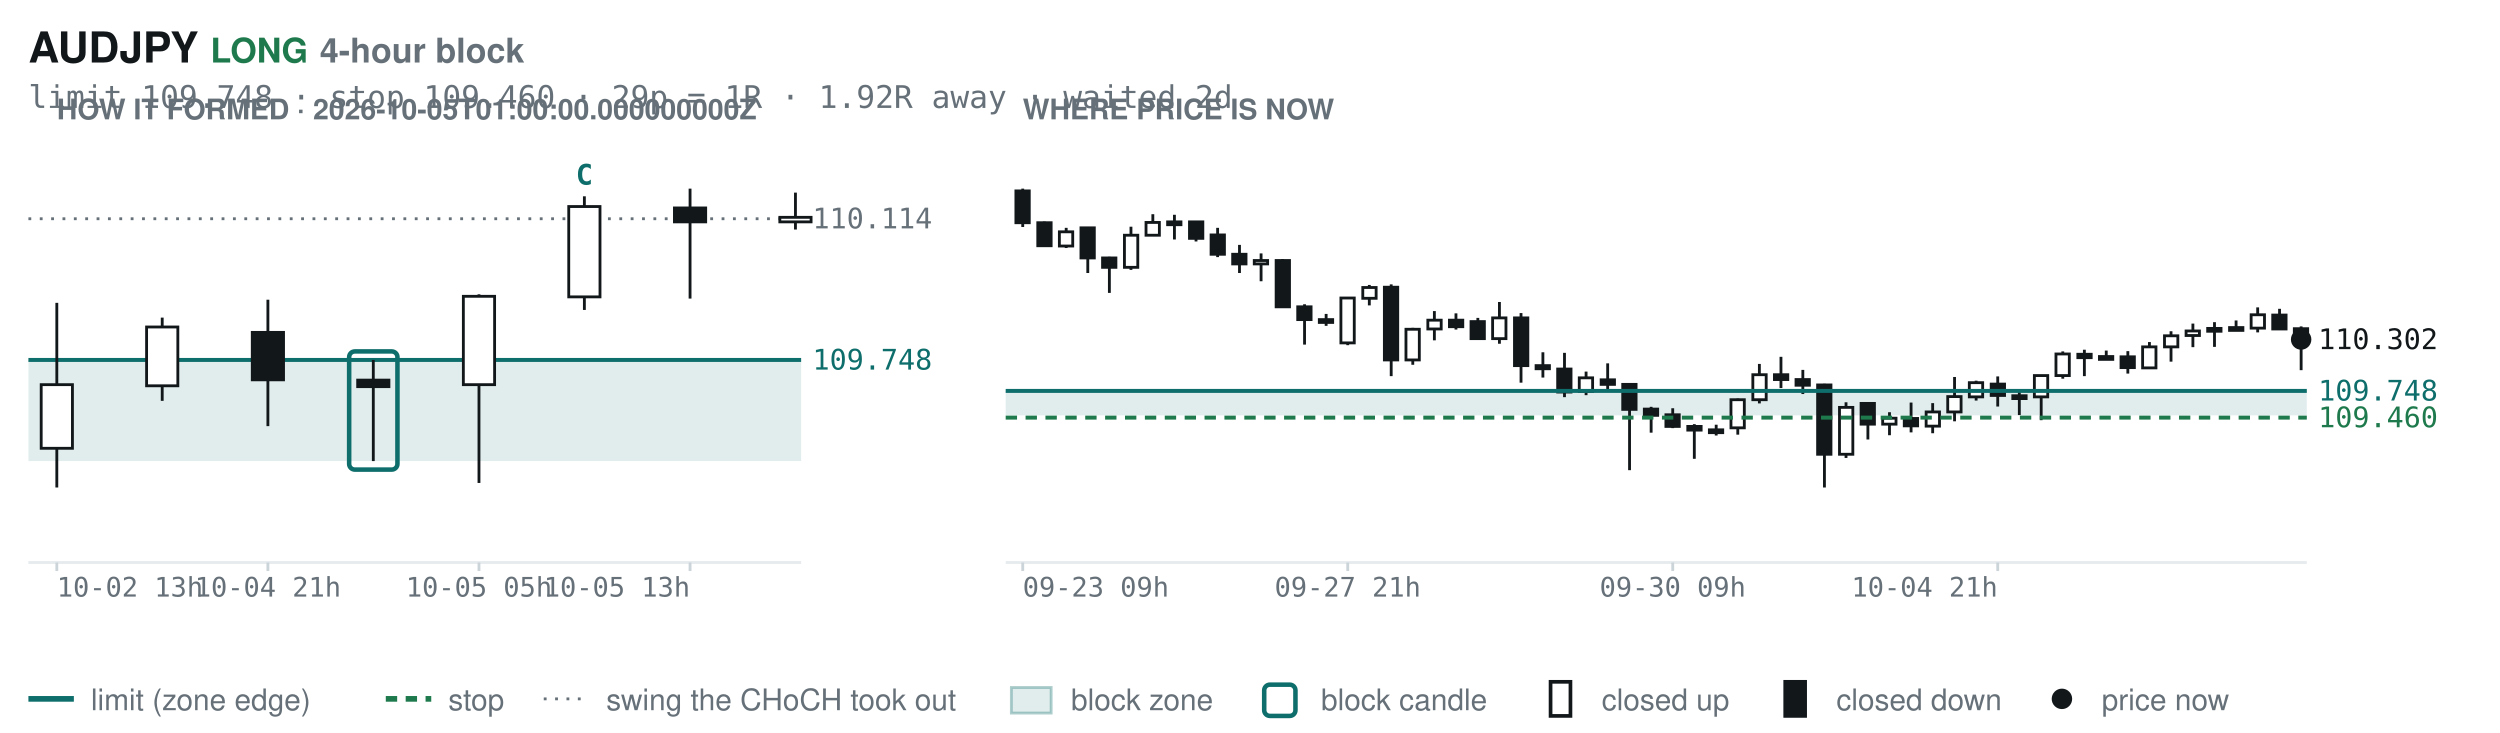
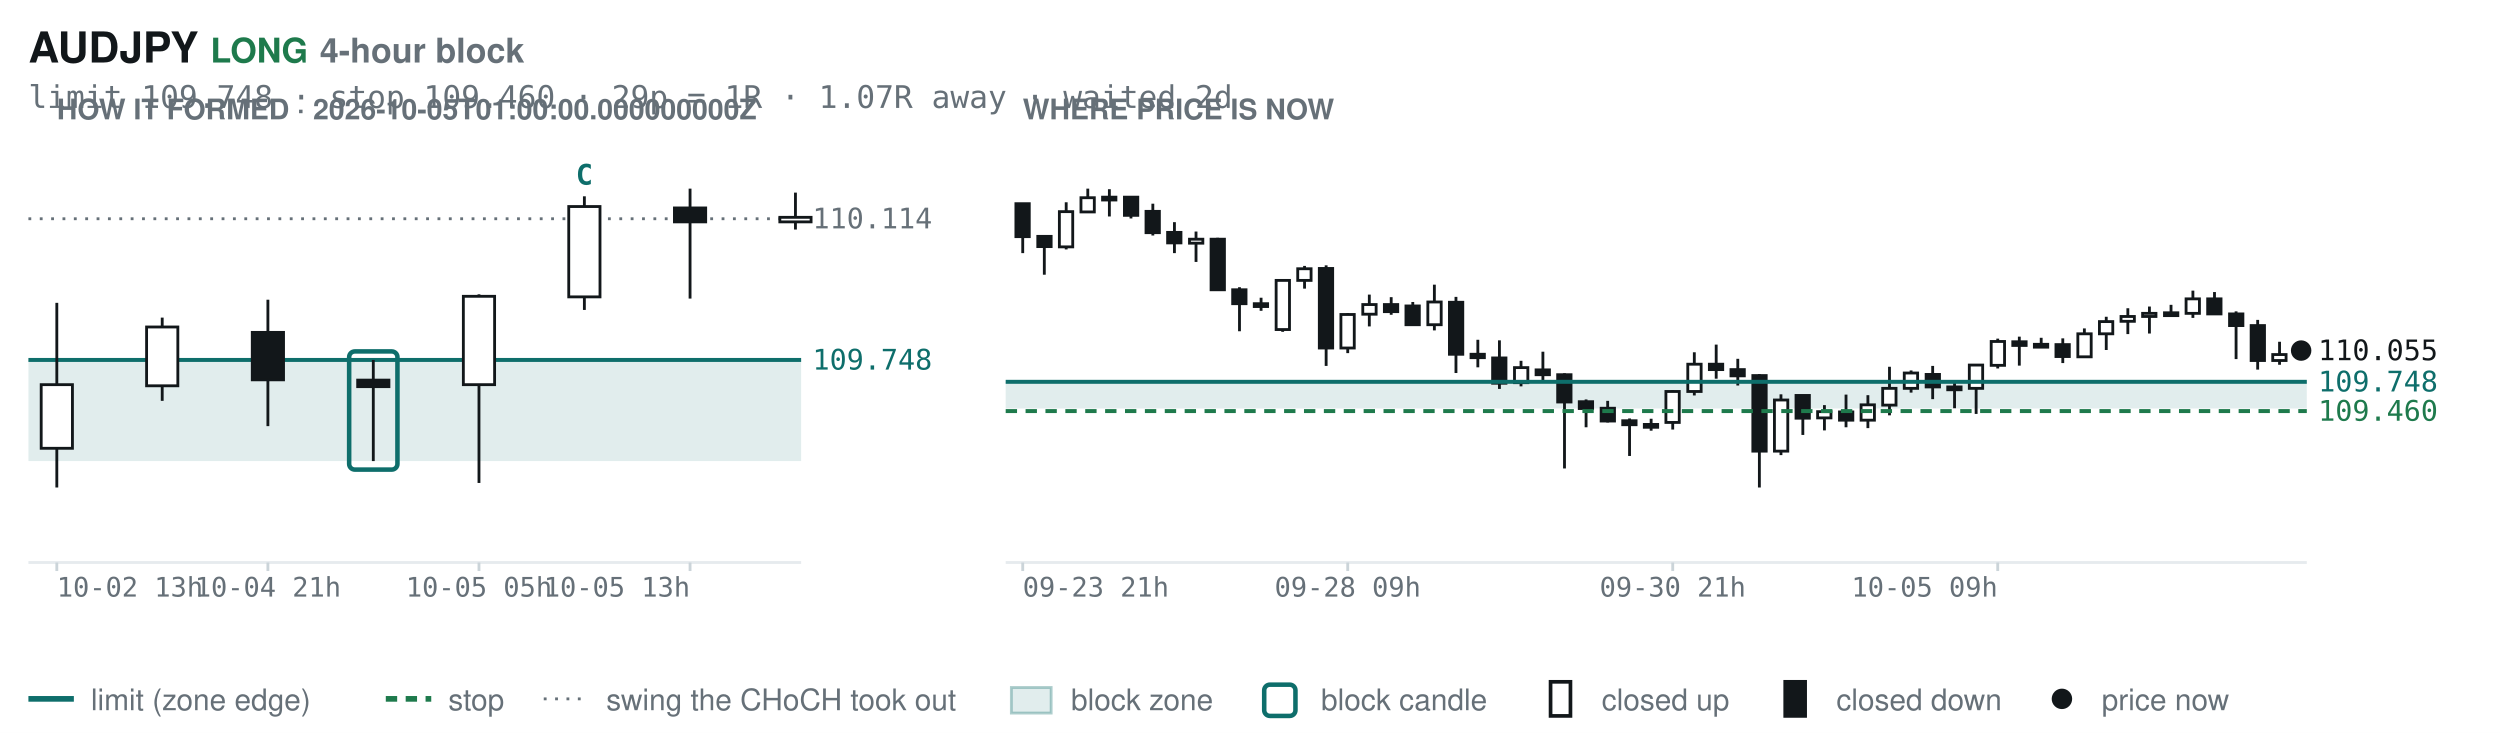
<svg xmlns="http://www.w3.org/2000/svg" viewBox="0 0 880 258" width="880" height="258" role="img" aria-label="AUDJPY long order block: the candles that formed it, and where price is now">
  <rect width="880" height="258" fill="#FFFFFF" />
  <text x="10" y="22" fill="#12171A" font-family="system-ui,-apple-system,Segoe UI,Helvetica,Arial,sans-serif" font-size="15" font-weight="700">AUDJPY <tspan fill="#1E7A4C" font-size="12">LONG</tspan>
    <tspan fill="#667078" font-size="12">4-hour block</tspan>
  </text>
-   <text x="10" y="38" fill="#667078" font-family="ui-monospace,SFMono-Regular,Menlo,Consolas,monospace" font-size="11">limit 109.748 · stop 109.460 · 29p = 1R · 1.92R away · waited 2d</text>
+   <text x="10" y="38" fill="#667078" font-family="ui-monospace,SFMono-Regular,Menlo,Consolas,monospace" font-size="11">limit 109.748 · stop 109.460 · 29p = 1R · 1.07R away · waited 2d</text>
  <text x="20" y="42" fill="#667078" font-family="system-ui,-apple-system,Segoe UI,Helvetica,Arial,sans-serif" font-size="10" font-weight="600">HOW IT FORMED · 2026-10-05T01:00:00.000000000Z</text>
  <text x="360" y="42" fill="#667078" font-family="system-ui,-apple-system,Segoe UI,Helvetica,Arial,sans-serif" font-size="10" font-weight="600">WHERE PRICE IS NOW</text>
  <rect x="10.0" y="126.7" width="272.0" height="35.6" fill="#0E6E6B1F" />
  <line x1="10.0" y1="77.0" x2="282.0" y2="77.0" stroke="#667078" stroke-width="1" stroke-dasharray="1 3" />
  <line x1="10.0" y1="126.7" x2="282.0" y2="126.7" stroke="#0E6E6B" stroke-width="1.4" />
  <line x1="20.0" y1="106.6" x2="20.0" y2="171.6" stroke="#12171A" stroke-width="1" />
  <rect x="14.5" y="135.4" width="11.0" height="22.4" fill="#FFFFFF" stroke="#12171A" stroke-width="1" />
  <line x1="57.1" y1="111.8" x2="57.1" y2="141.1" stroke="#12171A" stroke-width="1" />
  <rect x="51.6" y="115.1" width="11.0" height="20.7" fill="#FFFFFF" stroke="#12171A" stroke-width="1" />
  <line x1="94.3" y1="105.5" x2="94.3" y2="150.0" stroke="#12171A" stroke-width="1" />
  <rect x="88.8" y="117.0" width="11.0" height="16.7" fill="#12171A" stroke="#12171A" stroke-width="1" />
  <line x1="131.4" y1="126.7" x2="131.4" y2="162.3" stroke="#12171A" stroke-width="1" />
  <rect x="125.9" y="133.8" width="11.0" height="2.3" fill="#12171A" stroke="#12171A" stroke-width="1" />
  <line x1="168.6" y1="103.6" x2="168.6" y2="170.0" stroke="#12171A" stroke-width="1" />
  <rect x="163.1" y="104.3" width="11.0" height="31.1" fill="#FFFFFF" stroke="#12171A" stroke-width="1" />
  <line x1="205.7" y1="69.1" x2="205.7" y2="109.1" stroke="#12171A" stroke-width="1" />
  <rect x="200.2" y="72.7" width="11.0" height="31.8" fill="#FFFFFF" stroke="#12171A" stroke-width="1" />
  <line x1="242.9" y1="66.4" x2="242.9" y2="105.1" stroke="#12171A" stroke-width="1" />
  <rect x="237.4" y="73.2" width="11.0" height="4.9" fill="#12171A" stroke="#12171A" stroke-width="1" />
  <line x1="280.0" y1="67.8" x2="280.0" y2="80.8" stroke="#12171A" stroke-width="1" />
  <rect x="274.5" y="76.5" width="11.0" height="1.6" fill="#FFFFFF" stroke="#12171A" stroke-width="1" />
  <rect x="122.9" y="123.7" width="17.0" height="41.6" fill="none" stroke="#0E6E6B" stroke-width="1.6" rx="2" />
  <text x="205.7" y="65" fill="#0E6E6B" text-anchor="middle" font-family="ui-monospace,SFMono-Regular,Menlo,Consolas,monospace" font-size="10" font-weight="700">C</text>
  <line x1="10.0" y1="198.0" x2="282.0" y2="198.0" stroke="#E6EBEE" stroke-width="1" />
  <line x1="20.0" y1="198.0" x2="20.0" y2="201.0" stroke="#CBD4D9" stroke-width="1" />
  <text x="20.0" y="210.0" fill="#667078" text-anchor="start" font-family="ui-monospace,SFMono-Regular,Menlo,Consolas,monospace" font-size="9.5">10-02 13h</text>
  <line x1="94.3" y1="198.0" x2="94.3" y2="201.0" stroke="#CBD4D9" stroke-width="1" />
  <text x="94.3" y="210.0" fill="#667078" text-anchor="middle" font-family="ui-monospace,SFMono-Regular,Menlo,Consolas,monospace" font-size="9.5">10-04 21h</text>
  <line x1="168.6" y1="198.0" x2="168.6" y2="201.0" stroke="#CBD4D9" stroke-width="1" />
  <text x="168.6" y="210.0" fill="#667078" text-anchor="middle" font-family="ui-monospace,SFMono-Regular,Menlo,Consolas,monospace" font-size="9.5">10-05 05h</text>
  <line x1="242.9" y1="198.0" x2="242.9" y2="201.0" stroke="#CBD4D9" stroke-width="1" />
  <text x="242.9" y="210.0" fill="#667078" text-anchor="end" font-family="ui-monospace,SFMono-Regular,Menlo,Consolas,monospace" font-size="9.5">10-05 13h</text>
  <text x="286.0" y="130.1" fill="#0E6E6B" font-family="ui-monospace,SFMono-Regular,Menlo,Consolas,monospace" font-size="10">109.748</text>
  <text x="286.0" y="80.4" fill="#667078" font-family="ui-monospace,SFMono-Regular,Menlo,Consolas,monospace" font-size="10">110.114</text>
-   <rect x="354.0" y="137.6" width="458.0" height="8.6" fill="#0E6E6B1F" />
-   <line x1="360.0" y1="66.4" x2="360.0" y2="79.9" stroke="#12171A" stroke-width="1" />
-   <rect x="357.6" y="67.2" width="4.7" height="11.2" fill="#12171A" stroke="#12171A" stroke-width="1" />
-   <line x1="367.6" y1="78.0" x2="367.6" y2="86.9" stroke="#12171A" stroke-width="1" />
-   <rect x="365.3" y="78.4" width="4.7" height="8.1" fill="#12171A" stroke="#12171A" stroke-width="1" />
-   <line x1="375.3" y1="80.2" x2="375.3" y2="87.3" stroke="#12171A" stroke-width="1" />
-   <rect x="372.9" y="81.6" width="4.7" height="5.0" fill="#FFFFFF" stroke="#12171A" stroke-width="1" />
-   <line x1="382.9" y1="80.1" x2="382.9" y2="96.1" stroke="#12171A" stroke-width="1" />
-   <rect x="380.5" y="80.2" width="4.7" height="10.6" fill="#12171A" stroke="#12171A" stroke-width="1" />
-   <line x1="390.5" y1="90.4" x2="390.5" y2="103.1" stroke="#12171A" stroke-width="1" />
-   <rect x="388.1" y="90.8" width="4.7" height="3.3" fill="#12171A" stroke="#12171A" stroke-width="1" />
-   <line x1="398.1" y1="79.8" x2="398.1" y2="95.0" stroke="#12171A" stroke-width="1" />
-   <rect x="395.8" y="82.8" width="4.7" height="11.3" fill="#FFFFFF" stroke="#12171A" stroke-width="1" />
-   <line x1="405.8" y1="75.4" x2="405.8" y2="82.8" stroke="#12171A" stroke-width="1" />
-   <rect x="403.4" y="78.3" width="4.7" height="4.5" fill="#FFFFFF" stroke="#12171A" stroke-width="1" />
-   <line x1="413.4" y1="75.6" x2="413.4" y2="84.3" stroke="#12171A" stroke-width="1" />
-   <rect x="411.0" y="78.1" width="4.7" height="1.0" fill="#FFFFFF" stroke="#12171A" stroke-width="1" />
-   <line x1="421.0" y1="77.9" x2="421.0" y2="85.0" stroke="#12171A" stroke-width="1" />
-   <rect x="418.7" y="78.1" width="4.7" height="5.8" fill="#12171A" stroke="#12171A" stroke-width="1" />
-   <line x1="428.6" y1="80.2" x2="428.6" y2="90.5" stroke="#12171A" stroke-width="1" />
-   <rect x="426.3" y="82.7" width="4.7" height="6.8" fill="#12171A" stroke="#12171A" stroke-width="1" />
-   <line x1="436.3" y1="86.2" x2="436.3" y2="96.1" stroke="#12171A" stroke-width="1" />
-   <rect x="433.9" y="89.5" width="4.7" height="3.4" fill="#12171A" stroke="#12171A" stroke-width="1" />
-   <line x1="443.9" y1="89.2" x2="443.9" y2="99.0" stroke="#12171A" stroke-width="1" />
-   <rect x="441.5" y="91.7" width="4.7" height="1.2" fill="#FFFFFF" stroke="#12171A" stroke-width="1" />
-   <line x1="451.5" y1="91.2" x2="451.5" y2="108.0" stroke="#12171A" stroke-width="1" />
-   <rect x="449.2" y="91.7" width="4.7" height="16.3" fill="#12171A" stroke="#12171A" stroke-width="1" />
-   <line x1="459.2" y1="107.1" x2="459.2" y2="121.3" stroke="#12171A" stroke-width="1" />
-   <rect x="456.8" y="108.0" width="4.7" height="4.5" fill="#12171A" stroke="#12171A" stroke-width="1" />
-   <line x1="466.8" y1="110.5" x2="466.8" y2="114.7" stroke="#12171A" stroke-width="1" />
-   <rect x="464.4" y="112.5" width="4.7" height="1.0" fill="#12171A" stroke="#12171A" stroke-width="1" />
-   <line x1="474.4" y1="104.6" x2="474.4" y2="121.5" stroke="#12171A" stroke-width="1" />
-   <rect x="472.0" y="104.9" width="4.7" height="15.8" fill="#FFFFFF" stroke="#12171A" stroke-width="1" />
-   <line x1="482.0" y1="100.3" x2="482.0" y2="107.5" stroke="#12171A" stroke-width="1" />
-   <rect x="479.7" y="101.2" width="4.7" height="3.8" fill="#FFFFFF" stroke="#12171A" stroke-width="1" />
-   <line x1="489.7" y1="100.1" x2="489.7" y2="132.4" stroke="#12171A" stroke-width="1" />
-   <rect x="487.3" y="101.1" width="4.7" height="25.6" fill="#12171A" stroke="#12171A" stroke-width="1" />
-   <line x1="497.3" y1="115.4" x2="497.3" y2="128.4" stroke="#12171A" stroke-width="1" />
-   <rect x="494.9" y="115.9" width="4.7" height="10.8" fill="#FFFFFF" stroke="#12171A" stroke-width="1" />
-   <line x1="504.9" y1="109.5" x2="504.9" y2="119.8" stroke="#12171A" stroke-width="1" />
-   <rect x="502.6" y="112.7" width="4.7" height="3.1" fill="#FFFFFF" stroke="#12171A" stroke-width="1" />
-   <line x1="512.5" y1="110.3" x2="512.5" y2="116.0" stroke="#12171A" stroke-width="1" />
-   <rect x="510.2" y="112.7" width="4.7" height="2.3" fill="#12171A" stroke="#12171A" stroke-width="1" />
-   <line x1="520.2" y1="111.9" x2="520.2" y2="119.5" stroke="#12171A" stroke-width="1" />
-   <rect x="517.8" y="113.2" width="4.7" height="6.0" fill="#12171A" stroke="#12171A" stroke-width="1" />
-   <line x1="527.8" y1="106.3" x2="527.8" y2="121.0" stroke="#12171A" stroke-width="1" />
-   <rect x="525.4" y="111.9" width="4.7" height="7.3" fill="#FFFFFF" stroke="#12171A" stroke-width="1" />
-   <line x1="535.4" y1="110.2" x2="535.4" y2="134.7" stroke="#12171A" stroke-width="1" />
-   <rect x="533.1" y="111.9" width="4.7" height="16.8" fill="#12171A" stroke="#12171A" stroke-width="1" />
-   <line x1="543.1" y1="124.0" x2="543.1" y2="132.9" stroke="#12171A" stroke-width="1" />
-   <rect x="540.7" y="128.7" width="4.7" height="1.1" fill="#12171A" stroke="#12171A" stroke-width="1" />
-   <line x1="550.7" y1="124.2" x2="550.7" y2="139.8" stroke="#12171A" stroke-width="1" />
-   <rect x="548.3" y="129.9" width="4.7" height="8.1" fill="#12171A" stroke="#12171A" stroke-width="1" />
-   <line x1="558.3" y1="130.8" x2="558.3" y2="139.1" stroke="#12171A" stroke-width="1" />
-   <rect x="555.9" y="133.0" width="4.7" height="4.8" fill="#FFFFFF" stroke="#12171A" stroke-width="1" />
-   <line x1="565.9" y1="127.9" x2="565.9" y2="137.3" stroke="#12171A" stroke-width="1" />
-   <rect x="563.6" y="133.7" width="4.7" height="1.6" fill="#12171A" stroke="#12171A" stroke-width="1" />
-   <line x1="573.6" y1="134.9" x2="573.6" y2="165.5" stroke="#12171A" stroke-width="1" />
-   <rect x="571.2" y="135.3" width="4.7" height="8.8" fill="#12171A" stroke="#12171A" stroke-width="1" />
-   <line x1="581.2" y1="143.2" x2="581.2" y2="152.3" stroke="#12171A" stroke-width="1" />
-   <rect x="578.8" y="144.0" width="4.7" height="2.2" fill="#12171A" stroke="#12171A" stroke-width="1" />
-   <line x1="588.8" y1="143.7" x2="588.8" y2="150.7" stroke="#12171A" stroke-width="1" />
-   <rect x="586.4" y="146.0" width="4.7" height="4.1" fill="#12171A" stroke="#12171A" stroke-width="1" />
-   <line x1="596.4" y1="149.3" x2="596.4" y2="161.5" stroke="#12171A" stroke-width="1" />
-   <rect x="594.1" y="150.1" width="4.7" height="1.3" fill="#12171A" stroke="#12171A" stroke-width="1" />
-   <line x1="604.1" y1="149.5" x2="604.1" y2="153.3" stroke="#12171A" stroke-width="1" />
-   <rect x="601.7" y="151.3" width="4.7" height="1.0" fill="#12171A" stroke="#12171A" stroke-width="1" />
-   <line x1="611.7" y1="140.3" x2="611.7" y2="153.0" stroke="#12171A" stroke-width="1" />
-   <rect x="609.3" y="140.7" width="4.7" height="9.9" fill="#FFFFFF" stroke="#12171A" stroke-width="1" />
-   <line x1="619.3" y1="128.1" x2="619.3" y2="142.0" stroke="#12171A" stroke-width="1" />
-   <rect x="617.0" y="131.9" width="4.7" height="8.8" fill="#FFFFFF" stroke="#12171A" stroke-width="1" />
-   <line x1="626.9" y1="125.6" x2="626.9" y2="136.6" stroke="#12171A" stroke-width="1" />
-   <rect x="624.6" y="131.9" width="4.7" height="1.7" fill="#12171A" stroke="#12171A" stroke-width="1" />
-   <line x1="634.6" y1="130.2" x2="634.6" y2="138.7" stroke="#12171A" stroke-width="1" />
-   <rect x="632.2" y="133.6" width="4.7" height="2.0" fill="#12171A" stroke="#12171A" stroke-width="1" />
-   <line x1="642.2" y1="135.1" x2="642.2" y2="171.6" stroke="#12171A" stroke-width="1" />
-   <rect x="639.8" y="135.5" width="4.7" height="24.4" fill="#12171A" stroke="#12171A" stroke-width="1" />
-   <line x1="649.8" y1="141.6" x2="649.8" y2="161.2" stroke="#12171A" stroke-width="1" />
-   <rect x="647.5" y="143.4" width="4.7" height="16.5" fill="#FFFFFF" stroke="#12171A" stroke-width="1" />
-   <line x1="657.5" y1="141.9" x2="657.5" y2="154.7" stroke="#12171A" stroke-width="1" />
-   <rect x="655.1" y="142.0" width="4.7" height="7.3" fill="#12171A" stroke="#12171A" stroke-width="1" />
-   <line x1="665.1" y1="145.1" x2="665.1" y2="153.2" stroke="#12171A" stroke-width="1" />
-   <rect x="662.7" y="147.2" width="4.7" height="2.1" fill="#FFFFFF" stroke="#12171A" stroke-width="1" />
-   <line x1="672.7" y1="141.7" x2="672.7" y2="152.2" stroke="#12171A" stroke-width="1" />
-   <rect x="670.3" y="147.3" width="4.7" height="2.6" fill="#12171A" stroke="#12171A" stroke-width="1" />
-   <line x1="680.3" y1="141.9" x2="680.3" y2="152.5" stroke="#12171A" stroke-width="1" />
-   <rect x="678.0" y="145.0" width="4.7" height="5.0" fill="#FFFFFF" stroke="#12171A" stroke-width="1" />
-   <line x1="688.0" y1="132.7" x2="688.0" y2="148.3" stroke="#12171A" stroke-width="1" />
-   <rect x="685.6" y="139.6" width="4.7" height="5.4" fill="#FFFFFF" stroke="#12171A" stroke-width="1" />
-   <line x1="695.6" y1="134.0" x2="695.6" y2="141.0" stroke="#12171A" stroke-width="1" />
-   <rect x="693.2" y="134.7" width="4.7" height="5.0" fill="#FFFFFF" stroke="#12171A" stroke-width="1" />
-   <line x1="703.2" y1="132.5" x2="703.2" y2="143.1" stroke="#12171A" stroke-width="1" />
-   <rect x="700.9" y="135.2" width="4.7" height="4.0" fill="#12171A" stroke="#12171A" stroke-width="1" />
-   <line x1="710.8" y1="137.6" x2="710.8" y2="146.1" stroke="#12171A" stroke-width="1" />
-   <rect x="708.5" y="139.3" width="4.7" height="1.0" fill="#12171A" stroke="#12171A" stroke-width="1" />
-   <line x1="718.5" y1="132.0" x2="718.5" y2="147.9" stroke="#12171A" stroke-width="1" />
-   <rect x="716.1" y="132.2" width="4.7" height="7.5" fill="#FFFFFF" stroke="#12171A" stroke-width="1" />
-   <line x1="726.1" y1="123.7" x2="726.1" y2="133.3" stroke="#12171A" stroke-width="1" />
-   <rect x="723.7" y="124.6" width="4.7" height="7.6" fill="#FFFFFF" stroke="#12171A" stroke-width="1" />
-   <line x1="733.7" y1="123.1" x2="733.7" y2="132.4" stroke="#12171A" stroke-width="1" />
-   <rect x="731.4" y="124.7" width="4.7" height="1.2" fill="#12171A" stroke="#12171A" stroke-width="1" />
-   <line x1="741.4" y1="123.4" x2="741.4" y2="126.5" stroke="#12171A" stroke-width="1" />
-   <rect x="739.0" y="125.5" width="4.7" height="1.0" fill="#FFFFFF" stroke="#12171A" stroke-width="1" />
-   <line x1="749.0" y1="123.6" x2="749.0" y2="131.5" stroke="#12171A" stroke-width="1" />
-   <rect x="746.6" y="125.6" width="4.7" height="3.8" fill="#12171A" stroke="#12171A" stroke-width="1" />
-   <line x1="756.6" y1="120.4" x2="756.6" y2="129.8" stroke="#12171A" stroke-width="1" />
-   <rect x="754.2" y="122.1" width="4.7" height="7.4" fill="#FFFFFF" stroke="#12171A" stroke-width="1" />
-   <line x1="764.2" y1="116.6" x2="764.2" y2="127.3" stroke="#12171A" stroke-width="1" />
-   <rect x="761.9" y="118.2" width="4.7" height="3.9" fill="#FFFFFF" stroke="#12171A" stroke-width="1" />
-   <line x1="771.9" y1="113.9" x2="771.9" y2="122.2" stroke="#12171A" stroke-width="1" />
-   <rect x="769.5" y="116.5" width="4.7" height="1.6" fill="#FFFFFF" stroke="#12171A" stroke-width="1" />
-   <line x1="779.5" y1="113.4" x2="779.5" y2="122.1" stroke="#12171A" stroke-width="1" />
-   <rect x="777.1" y="115.6" width="4.7" height="1.0" fill="#FFFFFF" stroke="#12171A" stroke-width="1" />
-   <line x1="787.1" y1="112.8" x2="787.1" y2="116.1" stroke="#12171A" stroke-width="1" />
-   <rect x="784.8" y="115.3" width="4.7" height="1.0" fill="#FFFFFF" stroke="#12171A" stroke-width="1" />
-   <line x1="794.7" y1="108.2" x2="794.7" y2="117.0" stroke="#12171A" stroke-width="1" />
-   <rect x="792.4" y="110.8" width="4.7" height="4.7" fill="#FFFFFF" stroke="#12171A" stroke-width="1" />
-   <line x1="802.4" y1="108.7" x2="802.4" y2="116.0" stroke="#12171A" stroke-width="1" />
-   <rect x="800.0" y="110.9" width="4.7" height="4.9" fill="#12171A" stroke="#12171A" stroke-width="1" />
-   <line x1="810.0" y1="114.9" x2="810.0" y2="130.3" stroke="#12171A" stroke-width="1" />
-   <rect x="807.6" y="115.7" width="4.7" height="3.7" fill="#12171A" stroke="#12171A" stroke-width="1" />
-   <line x1="354.0" y1="137.6" x2="812.0" y2="137.6" stroke="#0E6E6B" stroke-width="1.4" />
-   <line x1="354.0" y1="147.0" x2="812.0" y2="147.0" stroke="#1E7A4C" stroke-width="1.4" stroke-dasharray="4 3" />
-   <circle cx="810.0" cy="119.5" r="3.6" fill="#12171A" />
+   <rect x="354.0" y="134.4" width="458.0" height="9.4" fill="#0E6E6B1F" />
+   <line x1="360.0" y1="71.5" x2="360.0" y2="89.1" stroke="#12171A" stroke-width="1" />
+   <rect x="357.6" y="71.7" width="4.7" height="11.6" fill="#12171A" stroke="#12171A" stroke-width="1" />
+   <line x1="367.6" y1="82.8" x2="367.6" y2="96.7" stroke="#12171A" stroke-width="1" />
+   <rect x="365.3" y="83.2" width="4.7" height="3.6" fill="#12171A" stroke="#12171A" stroke-width="1" />
+   <line x1="375.3" y1="71.2" x2="375.3" y2="87.8" stroke="#12171A" stroke-width="1" />
+   <rect x="372.9" y="74.5" width="4.7" height="12.4" fill="#FFFFFF" stroke="#12171A" stroke-width="1" />
+   <line x1="382.9" y1="66.4" x2="382.9" y2="74.5" stroke="#12171A" stroke-width="1" />
+   <rect x="380.5" y="69.6" width="4.7" height="5.0" fill="#FFFFFF" stroke="#12171A" stroke-width="1" />
+   <line x1="390.5" y1="66.6" x2="390.5" y2="76.2" stroke="#12171A" stroke-width="1" />
+   <rect x="388.1" y="69.4" width="4.7" height="1.0" fill="#FFFFFF" stroke="#12171A" stroke-width="1" />
+   <line x1="398.1" y1="69.2" x2="398.1" y2="76.9" stroke="#12171A" stroke-width="1" />
+   <rect x="395.8" y="69.4" width="4.7" height="6.4" fill="#12171A" stroke="#12171A" stroke-width="1" />
+   <line x1="405.8" y1="71.7" x2="405.8" y2="82.9" stroke="#12171A" stroke-width="1" />
+   <rect x="403.4" y="74.4" width="4.7" height="7.5" fill="#12171A" stroke="#12171A" stroke-width="1" />
+   <line x1="413.4" y1="78.2" x2="413.4" y2="89.1" stroke="#12171A" stroke-width="1" />
+   <rect x="411.0" y="81.8" width="4.7" height="3.7" fill="#12171A" stroke="#12171A" stroke-width="1" />
+   <line x1="421.0" y1="81.5" x2="421.0" y2="92.2" stroke="#12171A" stroke-width="1" />
+   <rect x="418.7" y="84.2" width="4.7" height="1.4" fill="#FFFFFF" stroke="#12171A" stroke-width="1" />
+   <line x1="428.6" y1="83.7" x2="428.6" y2="102.1" stroke="#12171A" stroke-width="1" />
+   <rect x="426.3" y="84.2" width="4.7" height="17.8" fill="#12171A" stroke="#12171A" stroke-width="1" />
+   <line x1="436.3" y1="101.1" x2="436.3" y2="116.6" stroke="#12171A" stroke-width="1" />
+   <rect x="433.9" y="102.0" width="4.7" height="4.9" fill="#12171A" stroke="#12171A" stroke-width="1" />
+   <line x1="443.9" y1="104.8" x2="443.9" y2="109.4" stroke="#12171A" stroke-width="1" />
+   <rect x="441.5" y="106.9" width="4.7" height="1.0" fill="#12171A" stroke="#12171A" stroke-width="1" />
+   <line x1="451.5" y1="98.3" x2="451.5" y2="116.8" stroke="#12171A" stroke-width="1" />
+   <rect x="449.2" y="98.7" width="4.7" height="17.3" fill="#FFFFFF" stroke="#12171A" stroke-width="1" />
+   <line x1="459.2" y1="93.6" x2="459.2" y2="101.6" stroke="#12171A" stroke-width="1" />
+   <rect x="456.8" y="94.6" width="4.7" height="4.1" fill="#FFFFFF" stroke="#12171A" stroke-width="1" />
+   <line x1="466.8" y1="93.4" x2="466.8" y2="128.8" stroke="#12171A" stroke-width="1" />
+   <rect x="464.4" y="94.5" width="4.7" height="28.0" fill="#12171A" stroke="#12171A" stroke-width="1" />
+   <line x1="474.4" y1="110.2" x2="474.4" y2="124.3" stroke="#12171A" stroke-width="1" />
+   <rect x="472.0" y="110.7" width="4.7" height="11.8" fill="#FFFFFF" stroke="#12171A" stroke-width="1" />
+   <line x1="482.0" y1="103.7" x2="482.0" y2="114.9" stroke="#12171A" stroke-width="1" />
+   <rect x="479.7" y="107.2" width="4.7" height="3.4" fill="#FFFFFF" stroke="#12171A" stroke-width="1" />
+   <line x1="489.7" y1="104.6" x2="489.7" y2="110.8" stroke="#12171A" stroke-width="1" />
+   <rect x="487.3" y="107.2" width="4.7" height="2.5" fill="#12171A" stroke="#12171A" stroke-width="1" />
+   <line x1="497.3" y1="106.3" x2="497.3" y2="114.6" stroke="#12171A" stroke-width="1" />
+   <rect x="494.9" y="107.7" width="4.7" height="6.6" fill="#12171A" stroke="#12171A" stroke-width="1" />
+   <line x1="504.9" y1="100.2" x2="504.9" y2="116.3" stroke="#12171A" stroke-width="1" />
+   <rect x="502.6" y="106.3" width="4.7" height="8.0" fill="#FFFFFF" stroke="#12171A" stroke-width="1" />
+   <line x1="512.5" y1="104.5" x2="512.5" y2="131.3" stroke="#12171A" stroke-width="1" />
+   <rect x="510.2" y="106.4" width="4.7" height="18.3" fill="#12171A" stroke="#12171A" stroke-width="1" />
+   <line x1="520.2" y1="119.6" x2="520.2" y2="129.3" stroke="#12171A" stroke-width="1" />
+   <rect x="517.8" y="124.7" width="4.7" height="1.2" fill="#12171A" stroke="#12171A" stroke-width="1" />
+   <line x1="527.8" y1="119.8" x2="527.8" y2="136.9" stroke="#12171A" stroke-width="1" />
+   <rect x="525.4" y="126.0" width="4.7" height="8.9" fill="#12171A" stroke="#12171A" stroke-width="1" />
+   <line x1="535.4" y1="127.0" x2="535.4" y2="136.0" stroke="#12171A" stroke-width="1" />
+   <rect x="533.1" y="129.4" width="4.7" height="5.3" fill="#FFFFFF" stroke="#12171A" stroke-width="1" />
+   <line x1="543.1" y1="123.8" x2="543.1" y2="134.1" stroke="#12171A" stroke-width="1" />
+   <rect x="540.7" y="130.2" width="4.7" height="1.7" fill="#12171A" stroke="#12171A" stroke-width="1" />
+   <line x1="550.7" y1="131.4" x2="550.7" y2="164.9" stroke="#12171A" stroke-width="1" />
+   <rect x="548.3" y="131.9" width="4.7" height="9.6" fill="#12171A" stroke="#12171A" stroke-width="1" />
+   <line x1="558.3" y1="140.6" x2="558.3" y2="150.4" stroke="#12171A" stroke-width="1" />
+   <rect x="555.9" y="141.4" width="4.7" height="2.4" fill="#12171A" stroke="#12171A" stroke-width="1" />
+   <line x1="565.9" y1="141.1" x2="565.9" y2="148.7" stroke="#12171A" stroke-width="1" />
+   <rect x="563.6" y="143.7" width="4.7" height="4.5" fill="#12171A" stroke="#12171A" stroke-width="1" />
+   <line x1="573.6" y1="147.3" x2="573.6" y2="160.5" stroke="#12171A" stroke-width="1" />
+   <rect x="571.2" y="148.1" width="4.7" height="1.4" fill="#12171A" stroke="#12171A" stroke-width="1" />
+   <line x1="581.2" y1="147.4" x2="581.2" y2="151.6" stroke="#12171A" stroke-width="1" />
+   <rect x="578.8" y="149.4" width="4.7" height="1.0" fill="#12171A" stroke="#12171A" stroke-width="1" />
+   <line x1="588.8" y1="137.4" x2="588.8" y2="151.2" stroke="#12171A" stroke-width="1" />
+   <rect x="586.4" y="137.8" width="4.7" height="10.9" fill="#FFFFFF" stroke="#12171A" stroke-width="1" />
+   <line x1="596.4" y1="124.0" x2="596.4" y2="139.2" stroke="#12171A" stroke-width="1" />
+   <rect x="594.1" y="128.2" width="4.7" height="9.6" fill="#FFFFFF" stroke="#12171A" stroke-width="1" />
+   <line x1="604.1" y1="121.3" x2="604.1" y2="133.3" stroke="#12171A" stroke-width="1" />
+   <rect x="601.7" y="128.2" width="4.7" height="1.9" fill="#12171A" stroke="#12171A" stroke-width="1" />
+   <line x1="611.7" y1="126.3" x2="611.7" y2="135.7" stroke="#12171A" stroke-width="1" />
+   <rect x="609.3" y="130.1" width="4.7" height="2.2" fill="#12171A" stroke="#12171A" stroke-width="1" />
+   <line x1="619.3" y1="131.7" x2="619.3" y2="171.6" stroke="#12171A" stroke-width="1" />
+   <rect x="617.0" y="132.2" width="4.7" height="26.6" fill="#12171A" stroke="#12171A" stroke-width="1" />
+   <line x1="626.9" y1="138.8" x2="626.9" y2="160.2" stroke="#12171A" stroke-width="1" />
+   <rect x="624.6" y="140.8" width="4.7" height="18.0" fill="#FFFFFF" stroke="#12171A" stroke-width="1" />
+   <line x1="634.6" y1="139.1" x2="634.6" y2="153.1" stroke="#12171A" stroke-width="1" />
+   <rect x="632.2" y="139.2" width="4.7" height="8.0" fill="#12171A" stroke="#12171A" stroke-width="1" />
+   <line x1="642.2" y1="142.6" x2="642.2" y2="151.5" stroke="#12171A" stroke-width="1" />
+   <rect x="639.8" y="144.9" width="4.7" height="2.2" fill="#FFFFFF" stroke="#12171A" stroke-width="1" />
+   <line x1="649.8" y1="138.9" x2="649.8" y2="150.4" stroke="#12171A" stroke-width="1" />
+   <rect x="647.5" y="145.0" width="4.7" height="2.9" fill="#12171A" stroke="#12171A" stroke-width="1" />
+   <line x1="657.5" y1="139.1" x2="657.5" y2="150.7" stroke="#12171A" stroke-width="1" />
+   <rect x="655.1" y="142.5" width="4.7" height="5.4" fill="#FFFFFF" stroke="#12171A" stroke-width="1" />
+   <line x1="665.1" y1="129.1" x2="665.1" y2="146.2" stroke="#12171A" stroke-width="1" />
+   <rect x="662.7" y="136.7" width="4.7" height="5.9" fill="#FFFFFF" stroke="#12171A" stroke-width="1" />
+   <line x1="672.7" y1="130.4" x2="672.7" y2="138.2" stroke="#12171A" stroke-width="1" />
+   <rect x="670.3" y="131.3" width="4.7" height="5.4" fill="#FFFFFF" stroke="#12171A" stroke-width="1" />
+   <line x1="680.3" y1="128.8" x2="680.3" y2="140.5" stroke="#12171A" stroke-width="1" />
+   <rect x="678.0" y="131.8" width="4.7" height="4.4" fill="#12171A" stroke="#12171A" stroke-width="1" />
+   <line x1="688.0" y1="134.4" x2="688.0" y2="143.7" stroke="#12171A" stroke-width="1" />
+   <rect x="685.6" y="136.2" width="4.7" height="1.0" fill="#12171A" stroke="#12171A" stroke-width="1" />
+   <line x1="695.6" y1="128.3" x2="695.6" y2="145.7" stroke="#12171A" stroke-width="1" />
+   <rect x="693.2" y="128.5" width="4.7" height="8.2" fill="#FFFFFF" stroke="#12171A" stroke-width="1" />
+   <line x1="703.2" y1="119.2" x2="703.2" y2="129.7" stroke="#12171A" stroke-width="1" />
+   <rect x="700.9" y="120.2" width="4.7" height="8.4" fill="#FFFFFF" stroke="#12171A" stroke-width="1" />
+   <line x1="710.8" y1="118.5" x2="710.8" y2="128.7" stroke="#12171A" stroke-width="1" />
+   <rect x="708.5" y="120.3" width="4.7" height="1.3" fill="#12171A" stroke="#12171A" stroke-width="1" />
+   <line x1="718.5" y1="118.9" x2="718.5" y2="122.3" stroke="#12171A" stroke-width="1" />
+   <rect x="716.1" y="121.2" width="4.7" height="1.0" fill="#FFFFFF" stroke="#12171A" stroke-width="1" />
+   <line x1="726.1" y1="119.1" x2="726.1" y2="127.8" stroke="#12171A" stroke-width="1" />
+   <rect x="723.7" y="121.3" width="4.7" height="4.2" fill="#12171A" stroke="#12171A" stroke-width="1" />
+   <line x1="733.7" y1="115.6" x2="733.7" y2="125.9" stroke="#12171A" stroke-width="1" />
+   <rect x="731.4" y="117.5" width="4.7" height="8.1" fill="#FFFFFF" stroke="#12171A" stroke-width="1" />
+   <line x1="741.4" y1="111.5" x2="741.4" y2="123.2" stroke="#12171A" stroke-width="1" />
+   <rect x="739.0" y="113.2" width="4.7" height="4.3" fill="#FFFFFF" stroke="#12171A" stroke-width="1" />
+   <line x1="749.0" y1="108.5" x2="749.0" y2="117.6" stroke="#12171A" stroke-width="1" />
+   <rect x="746.6" y="111.4" width="4.7" height="1.7" fill="#FFFFFF" stroke="#12171A" stroke-width="1" />
+   <line x1="756.6" y1="107.9" x2="756.6" y2="117.4" stroke="#12171A" stroke-width="1" />
+   <rect x="754.2" y="110.3" width="4.7" height="1.1" fill="#FFFFFF" stroke="#12171A" stroke-width="1" />
+   <line x1="764.2" y1="107.3" x2="764.2" y2="110.9" stroke="#12171A" stroke-width="1" />
+   <rect x="761.9" y="110.1" width="4.7" height="1.0" fill="#FFFFFF" stroke="#12171A" stroke-width="1" />
+   <line x1="771.9" y1="102.3" x2="771.9" y2="111.9" stroke="#12171A" stroke-width="1" />
+   <rect x="769.5" y="105.2" width="4.7" height="5.1" fill="#FFFFFF" stroke="#12171A" stroke-width="1" />
+   <line x1="779.5" y1="102.8" x2="779.5" y2="110.8" stroke="#12171A" stroke-width="1" />
+   <rect x="777.1" y="105.2" width="4.7" height="5.3" fill="#12171A" stroke="#12171A" stroke-width="1" />
+   <line x1="787.1" y1="109.6" x2="787.1" y2="126.4" stroke="#12171A" stroke-width="1" />
+   <rect x="784.8" y="110.5" width="4.7" height="4.1" fill="#12171A" stroke="#12171A" stroke-width="1" />
+   <line x1="794.7" y1="112.6" x2="794.7" y2="130.1" stroke="#12171A" stroke-width="1" />
+   <rect x="792.4" y="114.6" width="4.7" height="12.3" fill="#12171A" stroke="#12171A" stroke-width="1" />
+   <line x1="802.4" y1="120.3" x2="802.4" y2="128.4" stroke="#12171A" stroke-width="1" />
+   <rect x="800.0" y="124.8" width="4.7" height="2.1" fill="#FFFFFF" stroke="#12171A" stroke-width="1" />
+   <line x1="810.0" y1="122.4" x2="810.0" y2="125.4" stroke="#12171A" stroke-width="1" />
+   <rect x="807.6" y="123.4" width="4.7" height="1.5" fill="#FFFFFF" stroke="#12171A" stroke-width="1" />
+   <line x1="354.0" y1="134.4" x2="812.0" y2="134.4" stroke="#0E6E6B" stroke-width="1.4" />
+   <line x1="354.0" y1="144.7" x2="812.0" y2="144.7" stroke="#1E7A4C" stroke-width="1.4" stroke-dasharray="4 3" />
+   <circle cx="810.0" cy="123.4" r="3.6" fill="#12171A" />
  <line x1="354.0" y1="198.0" x2="812.0" y2="198.0" stroke="#E6EBEE" stroke-width="1" />
  <line x1="360.0" y1="198.0" x2="360.0" y2="201.0" stroke="#CBD4D9" stroke-width="1" />
-   <text x="360.0" y="210.0" fill="#667078" text-anchor="start" font-family="ui-monospace,SFMono-Regular,Menlo,Consolas,monospace" font-size="9.5">09-23 09h</text>
+   <text x="360.0" y="210.0" fill="#667078" text-anchor="start" font-family="ui-monospace,SFMono-Regular,Menlo,Consolas,monospace" font-size="9.5">09-23 21h</text>
  <line x1="474.4" y1="198.0" x2="474.4" y2="201.0" stroke="#CBD4D9" stroke-width="1" />
-   <text x="474.4" y="210.0" fill="#667078" text-anchor="middle" font-family="ui-monospace,SFMono-Regular,Menlo,Consolas,monospace" font-size="9.5">09-27 21h</text>
+   <text x="474.4" y="210.0" fill="#667078" text-anchor="middle" font-family="ui-monospace,SFMono-Regular,Menlo,Consolas,monospace" font-size="9.5">09-28 09h</text>
  <line x1="588.8" y1="198.0" x2="588.8" y2="201.0" stroke="#CBD4D9" stroke-width="1" />
-   <text x="588.8" y="210.0" fill="#667078" text-anchor="middle" font-family="ui-monospace,SFMono-Regular,Menlo,Consolas,monospace" font-size="9.5">09-30 09h</text>
+   <text x="588.8" y="210.0" fill="#667078" text-anchor="middle" font-family="ui-monospace,SFMono-Regular,Menlo,Consolas,monospace" font-size="9.5">09-30 21h</text>
  <line x1="703.2" y1="198.0" x2="703.2" y2="201.0" stroke="#CBD4D9" stroke-width="1" />
-   <text x="703.2" y="210.0" fill="#667078" text-anchor="end" font-family="ui-monospace,SFMono-Regular,Menlo,Consolas,monospace" font-size="9.5">10-04 21h</text>
-   <text x="816.0" y="141.0" fill="#0E6E6B" font-family="ui-monospace,SFMono-Regular,Menlo,Consolas,monospace" font-size="10">109.748</text>
-   <text x="816.0" y="150.4" fill="#1E7A4C" font-family="ui-monospace,SFMono-Regular,Menlo,Consolas,monospace" font-size="10">109.460</text>
-   <text x="816.0" y="122.9" fill="#12171A" font-family="ui-monospace,SFMono-Regular,Menlo,Consolas,monospace" font-size="10">110.302</text>
+   <text x="703.2" y="210.0" fill="#667078" text-anchor="end" font-family="ui-monospace,SFMono-Regular,Menlo,Consolas,monospace" font-size="9.5">10-05 09h</text>
+   <text x="816.0" y="137.8" fill="#0E6E6B" font-family="ui-monospace,SFMono-Regular,Menlo,Consolas,monospace" font-size="10">109.748</text>
+   <text x="816.0" y="148.1" fill="#1E7A4C" font-family="ui-monospace,SFMono-Regular,Menlo,Consolas,monospace" font-size="10">109.460</text>
+   <text x="816.0" y="126.8" fill="#12171A" font-family="ui-monospace,SFMono-Regular,Menlo,Consolas,monospace" font-size="10">110.055</text>
  <g transform="translate(10.0,242)">
    <line x1="0" y1="4" x2="16" y2="4" stroke="#0E6E6B" stroke-width="2" />
    <text x="22" y="8" fill="#667078" font-family="system-ui,-apple-system,Segoe UI,Helvetica,Arial,sans-serif" font-size="10.5">limit (zone edge)</text>
  </g>
  <g transform="translate(135.8,242)">
    <line x1="0" y1="4" x2="16" y2="4" stroke="#1E7A4C" stroke-width="2" stroke-dasharray="4 3" />
    <text x="22" y="8" fill="#667078" font-family="system-ui,-apple-system,Segoe UI,Helvetica,Arial,sans-serif" font-size="10.5">stop</text>
  </g>
  <g transform="translate(191.4,242)">
    <line x1="0" y1="4" x2="16" y2="4" stroke="#667078" stroke-width="1" stroke-dasharray="1 3" />
    <text x="22" y="8" fill="#667078" font-family="system-ui,-apple-system,Segoe UI,Helvetica,Arial,sans-serif" font-size="10.5">swing the CHoCH took out</text>
  </g>
  <g transform="translate(355.0,242)">
    <rect x="1" y="0" width="14" height="9" fill="#0E6E6B1F" stroke="#0E6E6B55" />
    <text x="22" y="8" fill="#667078" font-family="system-ui,-apple-system,Segoe UI,Helvetica,Arial,sans-serif" font-size="10.5">block zone</text>
  </g>
  <g transform="translate(443.0,242)">
    <rect x="2" y="-1" width="11" height="11" fill="none" stroke="#0E6E6B" stroke-width="1.6" rx="2" />
    <text x="22" y="8" fill="#667078" font-family="system-ui,-apple-system,Segoe UI,Helvetica,Arial,sans-serif" font-size="10.5">block candle</text>
  </g>
  <g transform="translate(541.8,242)">
    <rect x="4" y="-2" width="7" height="12" fill="#FFFFFF" stroke="#12171A" stroke-width="1.3" />
    <text x="22" y="8" fill="#667078" font-family="system-ui,-apple-system,Segoe UI,Helvetica,Arial,sans-serif" font-size="10.5">closed up</text>
  </g>
  <g transform="translate(624.4,242)">
    <rect x="4" y="-2" width="7" height="12" fill="#12171A" stroke="#12171A" stroke-width="1.3" />
    <text x="22" y="8" fill="#667078" font-family="system-ui,-apple-system,Segoe UI,Helvetica,Arial,sans-serif" font-size="10.5">closed down</text>
  </g>
  <g transform="translate(717.8,242)">
    <circle cx="8" cy="4" r="3.6" fill="#12171A" />
    <text x="22" y="8" fill="#667078" font-family="system-ui,-apple-system,Segoe UI,Helvetica,Arial,sans-serif" font-size="10.5">price now</text>
  </g>
</svg>
